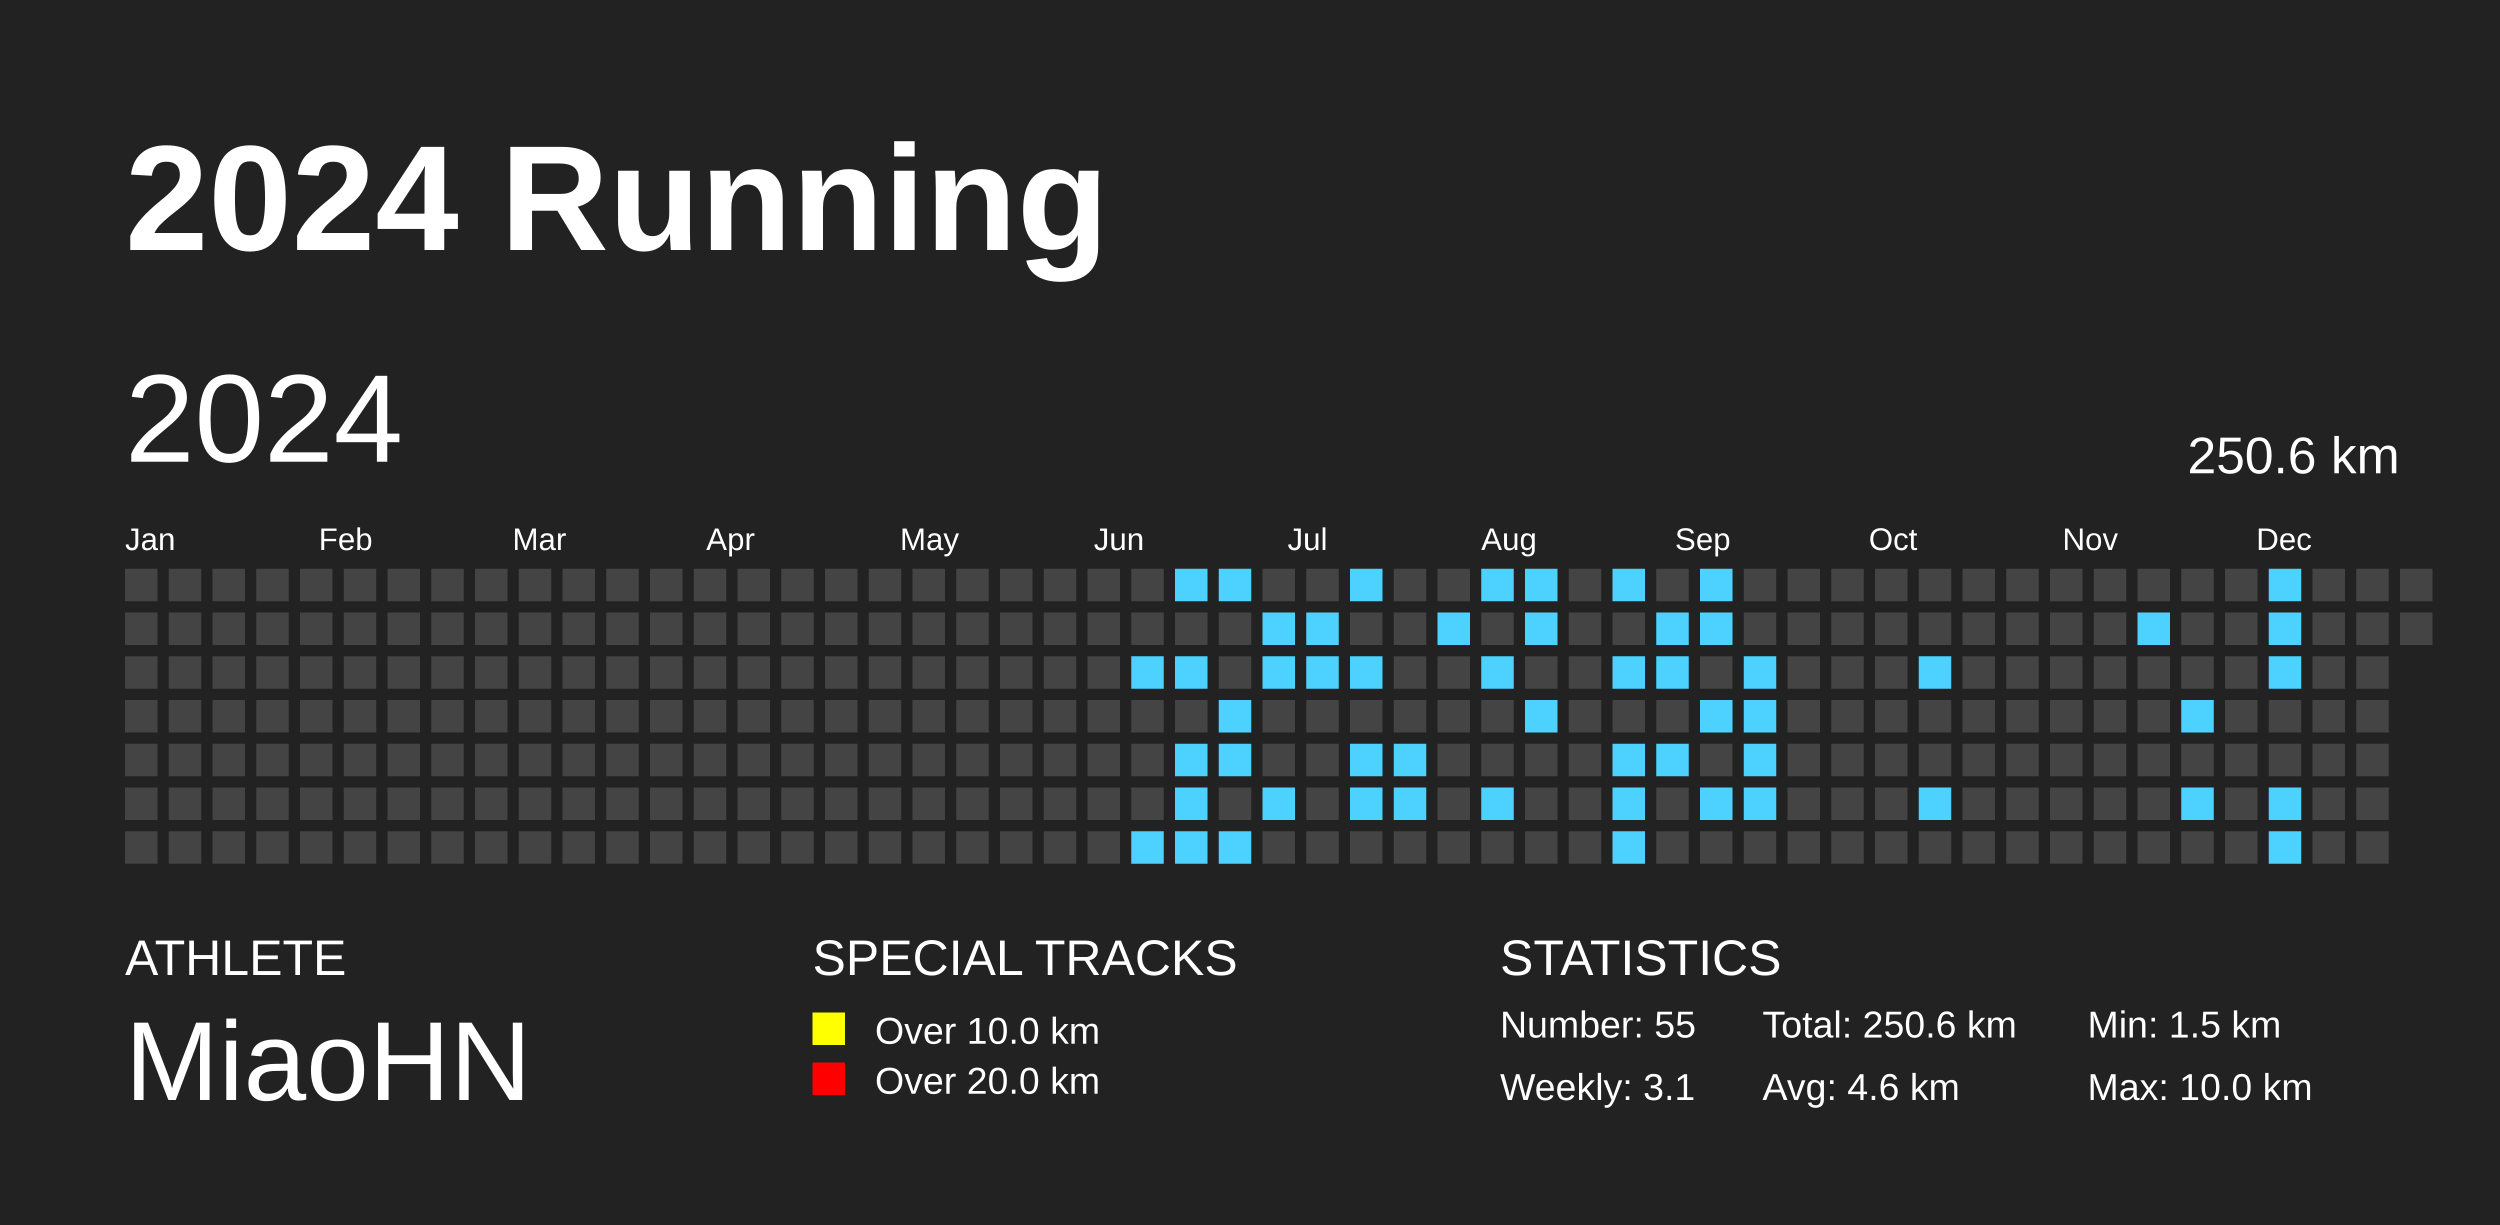
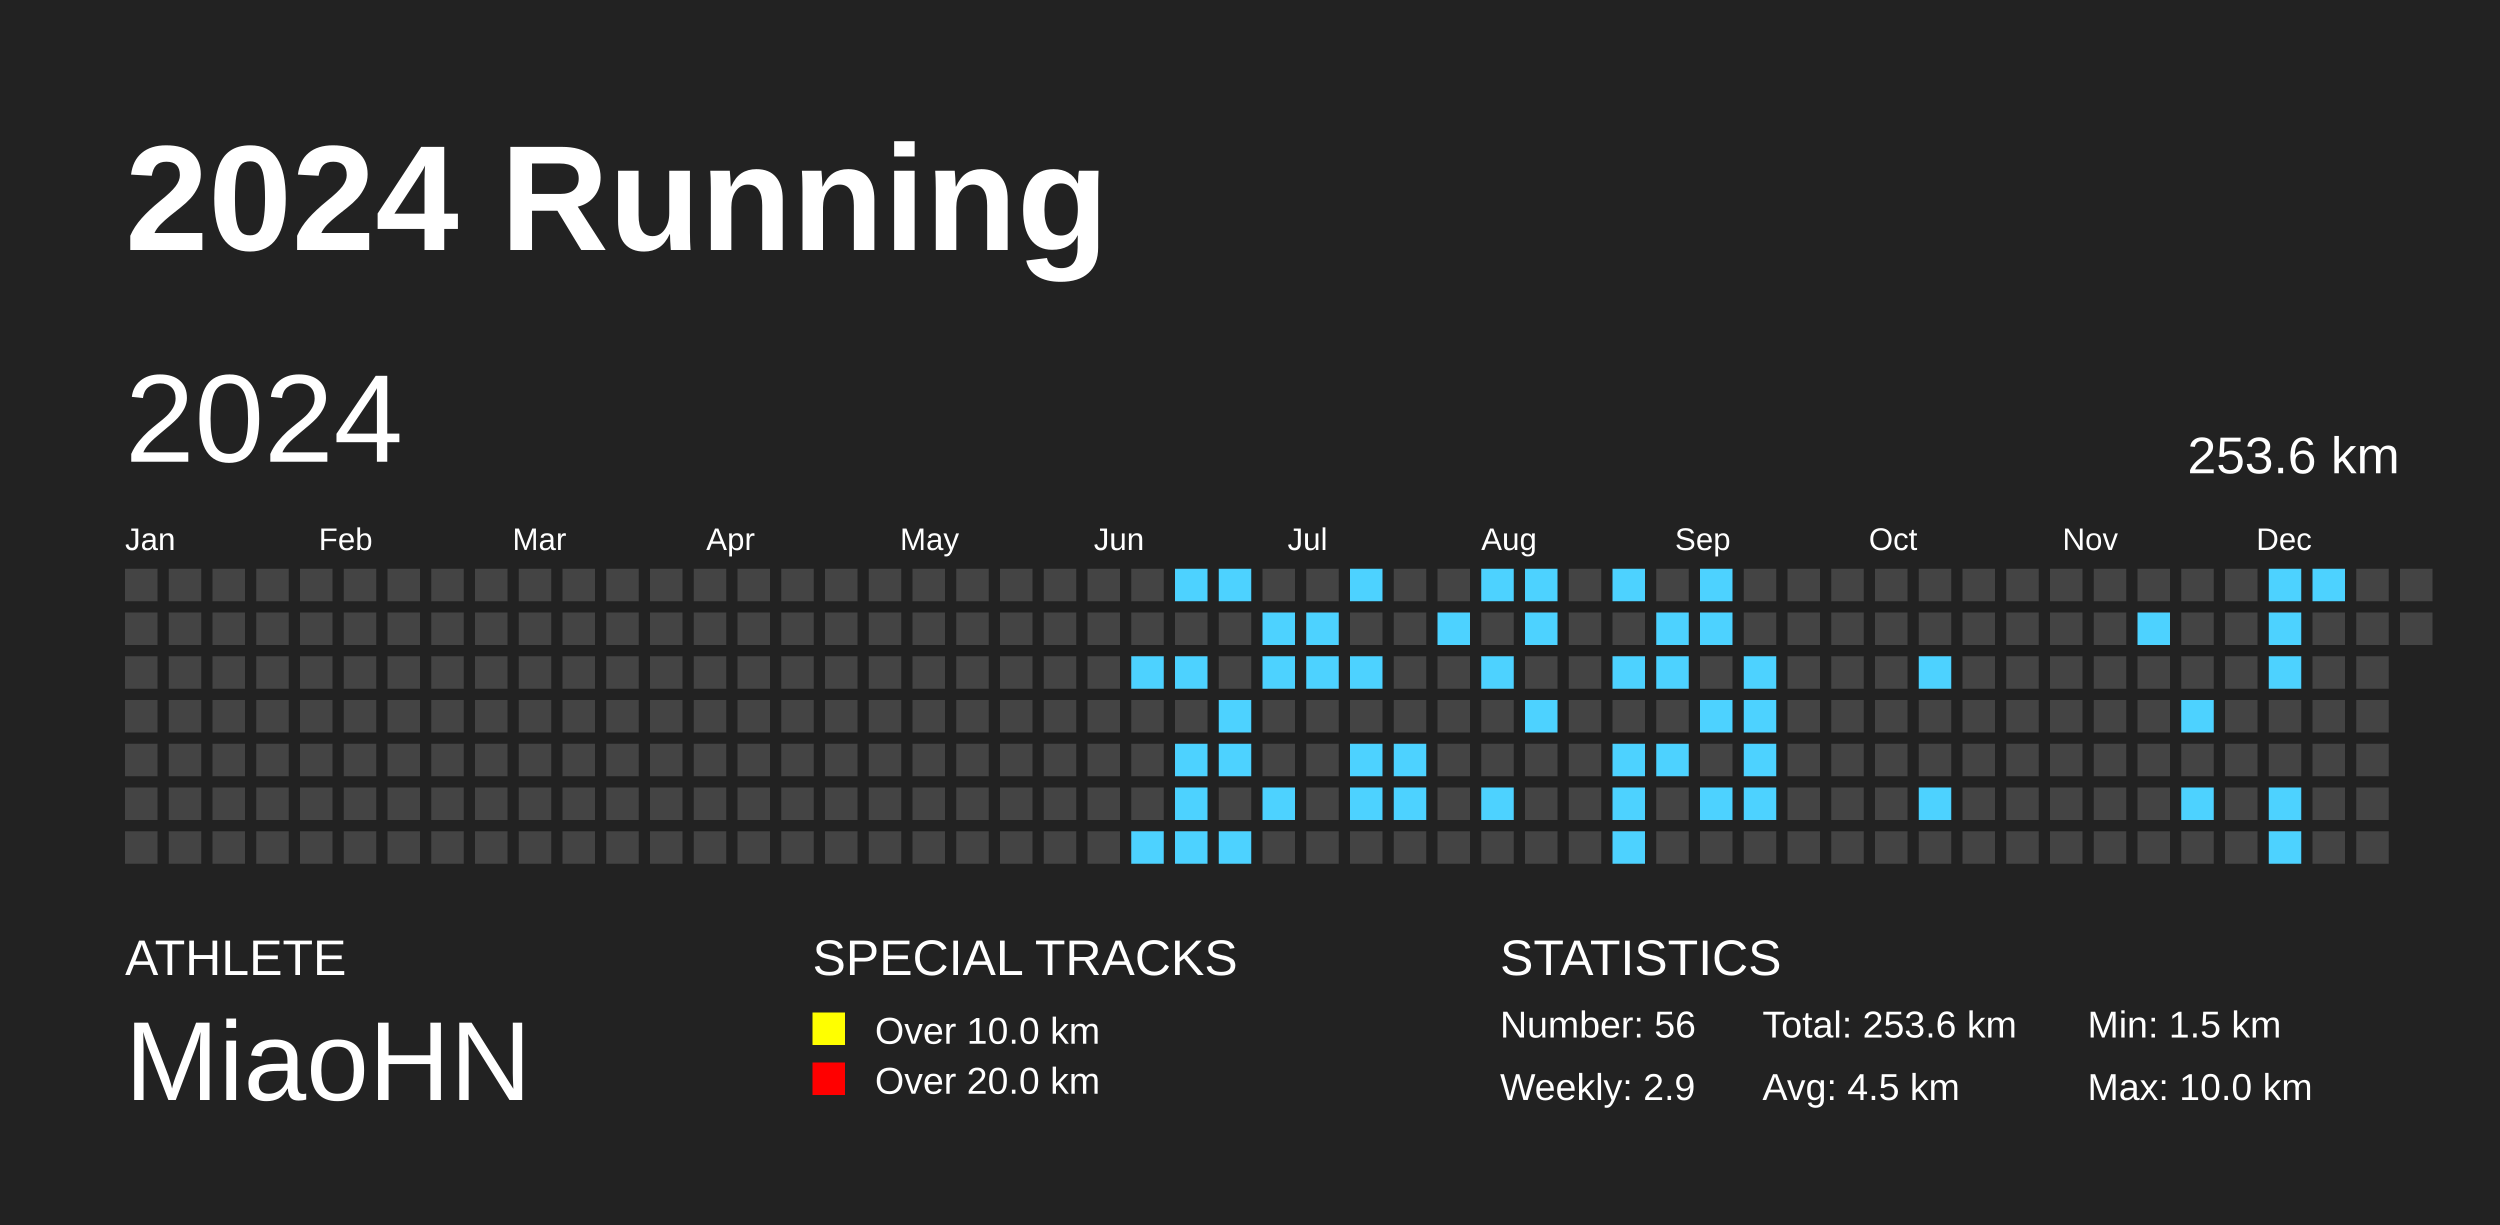
<svg xmlns="http://www.w3.org/2000/svg" baseProfile="full" height="98mm" version="1.1" viewBox="0,0,200,98" width="200mm">
  <defs />
  <rect fill="#222222" height="98" width="200" x="0" y="0" />
  <text fill="#FFFFFF" style="font-size:12px; font-family:Arial; font-weight:bold;" x="10" y="20">2024 Running</text>
  <text fill="#FFFFFF" style="font-size:4px; font-family:Arial" x="10" y="78">ATHLETE</text>
  <text fill="#FFFFFF" style="font-size:9px; font-family:Arial" x="10" y="88">MiaoHN</text>
  <text fill="#FFFFFF" style="font-size:4px; font-family:Arial" x="65" y="78">SPECIAL TRACKS</text>
  <rect fill="yellow" height="2.6" width="2.6" x="65" y="81" />
  <text fill="#FFFFFF" style="font-size:3px; font-family:Arial" x="70" y="83.5">Over 10.0 km</text>
  <rect fill="red" height="2.6" width="2.6" x="65" y="85" />
  <text fill="#FFFFFF" style="font-size:3px; font-family:Arial" x="70" y="87.5">Over 20.0 km</text>
  <text fill="#FFFFFF" style="font-size:4px; font-family:Arial" x="120" y="78">STATISTICS</text>
-   <text fill="#FFFFFF" style="font-size:3px; font-family:Arial" x="120" y="83">Number: 55</text>
-   <text fill="#FFFFFF" style="font-size:3px; font-family:Arial" x="120" y="88">Weekly: 3.1</text>
-   <text fill="#FFFFFF" style="font-size:3px; font-family:Arial" x="141" y="83">Total: 250.6 km</text>
-   <text fill="#FFFFFF" style="font-size:3px; font-family:Arial" x="141" y="88">Avg: 4.6 km</text>
+   <text fill="#FFFFFF" style="font-size:3px; font-family:Arial" x="120" y="83">Number: 56</text>
+   <text fill="#FFFFFF" style="font-size:3px; font-family:Arial" x="120" y="88">Weekly: 2.9</text>
+   <text fill="#FFFFFF" style="font-size:3px; font-family:Arial" x="141" y="83">Total: 253.6 km</text>
+   <text fill="#FFFFFF" style="font-size:3px; font-family:Arial" x="141" y="88">Avg: 4.5 km</text>
  <text fill="#FFFFFF" style="font-size:3px; font-family:Arial" x="167" y="83">Min: 1.5 km</text>
  <text fill="#FFFFFF" style="font-size:3px; font-family:Arial" x="167" y="88">Max: 10.0 km</text>
  <text dominant-baseline="hanging" fill="#FFFFFF" style="font-size:10.0px; font-family:Arial;" x="10" y="30">2024</text>
-   <text dominant-baseline="hanging" fill="#FFFFFF" style="font-size:4.125px; font-family:Arial;" x="175" y="35">250.6 km</text>
+   <text dominant-baseline="hanging" fill="#FFFFFF" style="font-size:4.125px; font-family:Arial;" x="175" y="35">253.6 km</text>
  <text fill="#FFFFFF" style="font-size:2.5px; font-family:Arial" x="10.0" y="44">Jan</text>
  <text fill="#FFFFFF" style="font-size:2.5px; font-family:Arial" x="25.5" y="44">Feb</text>
  <text fill="#FFFFFF" style="font-size:2.5px; font-family:Arial" x="41.0" y="44">Mar</text>
  <text fill="#FFFFFF" style="font-size:2.5px; font-family:Arial" x="56.5" y="44">Apr</text>
  <text fill="#FFFFFF" style="font-size:2.5px; font-family:Arial" x="72.0" y="44">May</text>
  <text fill="#FFFFFF" style="font-size:2.5px; font-family:Arial" x="87.5" y="44">Jun</text>
  <text fill="#FFFFFF" style="font-size:2.5px; font-family:Arial" x="103.0" y="44">Jul</text>
  <text fill="#FFFFFF" style="font-size:2.5px; font-family:Arial" x="118.5" y="44">Aug</text>
  <text fill="#FFFFFF" style="font-size:2.5px; font-family:Arial" x="134.0" y="44">Sep</text>
  <text fill="#FFFFFF" style="font-size:2.5px; font-family:Arial" x="149.5" y="44">Oct</text>
  <text fill="#FFFFFF" style="font-size:2.5px; font-family:Arial" x="165.0" y="44">Nov</text>
  <text fill="#FFFFFF" style="font-size:2.5px; font-family:Arial" x="180.5" y="44">Dec</text>
  <rect fill="#444444" height="2.6" width="2.6" x="10.0" y="45.5" />
  <rect fill="#444444" height="2.6" width="2.6" x="10.0" y="49.0" />
  <rect fill="#444444" height="2.6" width="2.6" x="10.0" y="52.5" />
  <rect fill="#444444" height="2.6" width="2.6" x="10.0" y="56.0" />
  <rect fill="#444444" height="2.6" width="2.6" x="10.0" y="59.5" />
  <rect fill="#444444" height="2.6" width="2.6" x="10.0" y="63.0" />
  <rect fill="#444444" height="2.6" width="2.6" x="10.0" y="66.5" />
  <rect fill="#444444" height="2.6" width="2.6" x="13.5" y="45.5" />
  <rect fill="#444444" height="2.6" width="2.6" x="13.5" y="49.0" />
  <rect fill="#444444" height="2.6" width="2.6" x="13.5" y="52.5" />
  <rect fill="#444444" height="2.6" width="2.6" x="13.5" y="56.0" />
  <rect fill="#444444" height="2.6" width="2.6" x="13.5" y="59.5" />
  <rect fill="#444444" height="2.6" width="2.6" x="13.5" y="63.0" />
  <rect fill="#444444" height="2.6" width="2.6" x="13.5" y="66.5" />
  <rect fill="#444444" height="2.6" width="2.6" x="17.0" y="45.5" />
  <rect fill="#444444" height="2.6" width="2.6" x="17.0" y="49.0" />
  <rect fill="#444444" height="2.6" width="2.6" x="17.0" y="52.5" />
  <rect fill="#444444" height="2.6" width="2.6" x="17.0" y="56.0" />
  <rect fill="#444444" height="2.6" width="2.6" x="17.0" y="59.5" />
  <rect fill="#444444" height="2.6" width="2.6" x="17.0" y="63.0" />
  <rect fill="#444444" height="2.6" width="2.6" x="17.0" y="66.5" />
  <rect fill="#444444" height="2.6" width="2.6" x="20.5" y="45.5" />
  <rect fill="#444444" height="2.6" width="2.6" x="20.5" y="49.0" />
  <rect fill="#444444" height="2.6" width="2.6" x="20.5" y="52.5" />
  <rect fill="#444444" height="2.6" width="2.6" x="20.5" y="56.0" />
  <rect fill="#444444" height="2.6" width="2.6" x="20.5" y="59.5" />
  <rect fill="#444444" height="2.6" width="2.6" x="20.5" y="63.0" />
  <rect fill="#444444" height="2.6" width="2.6" x="20.5" y="66.5" />
  <rect fill="#444444" height="2.6" width="2.6" x="24.0" y="45.5" />
  <rect fill="#444444" height="2.6" width="2.6" x="24.0" y="49.0" />
  <rect fill="#444444" height="2.6" width="2.6" x="24.0" y="52.5" />
  <rect fill="#444444" height="2.6" width="2.6" x="24.0" y="56.0" />
  <rect fill="#444444" height="2.6" width="2.6" x="24.0" y="59.5" />
  <rect fill="#444444" height="2.6" width="2.6" x="24.0" y="63.0" />
  <rect fill="#444444" height="2.6" width="2.6" x="24.0" y="66.5" />
  <rect fill="#444444" height="2.6" width="2.6" x="27.5" y="45.5" />
  <rect fill="#444444" height="2.6" width="2.6" x="27.5" y="49.0" />
  <rect fill="#444444" height="2.6" width="2.6" x="27.5" y="52.5" />
  <rect fill="#444444" height="2.6" width="2.6" x="27.5" y="56.0" />
  <rect fill="#444444" height="2.6" width="2.6" x="27.5" y="59.5" />
  <rect fill="#444444" height="2.6" width="2.6" x="27.5" y="63.0" />
  <rect fill="#444444" height="2.6" width="2.6" x="27.5" y="66.5" />
  <rect fill="#444444" height="2.6" width="2.6" x="31.0" y="45.5" />
  <rect fill="#444444" height="2.6" width="2.6" x="31.0" y="49.0" />
  <rect fill="#444444" height="2.6" width="2.6" x="31.0" y="52.5" />
  <rect fill="#444444" height="2.6" width="2.6" x="31.0" y="56.0" />
  <rect fill="#444444" height="2.6" width="2.6" x="31.0" y="59.5" />
  <rect fill="#444444" height="2.6" width="2.6" x="31.0" y="63.0" />
  <rect fill="#444444" height="2.6" width="2.6" x="31.0" y="66.5" />
  <rect fill="#444444" height="2.6" width="2.6" x="34.5" y="45.5" />
  <rect fill="#444444" height="2.6" width="2.6" x="34.5" y="49.0" />
  <rect fill="#444444" height="2.6" width="2.6" x="34.5" y="52.5" />
  <rect fill="#444444" height="2.6" width="2.6" x="34.5" y="56.0" />
  <rect fill="#444444" height="2.6" width="2.6" x="34.5" y="59.5" />
  <rect fill="#444444" height="2.6" width="2.6" x="34.5" y="63.0" />
  <rect fill="#444444" height="2.6" width="2.6" x="34.5" y="66.5" />
  <rect fill="#444444" height="2.6" width="2.6" x="38.0" y="45.5" />
  <rect fill="#444444" height="2.6" width="2.6" x="38.0" y="49.0" />
  <rect fill="#444444" height="2.6" width="2.6" x="38.0" y="52.5" />
  <rect fill="#444444" height="2.6" width="2.6" x="38.0" y="56.0" />
  <rect fill="#444444" height="2.6" width="2.6" x="38.0" y="59.5" />
  <rect fill="#444444" height="2.6" width="2.6" x="38.0" y="63.0" />
  <rect fill="#444444" height="2.6" width="2.6" x="38.0" y="66.5" />
  <rect fill="#444444" height="2.6" width="2.6" x="41.5" y="45.5" />
  <rect fill="#444444" height="2.6" width="2.6" x="41.5" y="49.0" />
  <rect fill="#444444" height="2.6" width="2.6" x="41.5" y="52.5" />
  <rect fill="#444444" height="2.6" width="2.6" x="41.5" y="56.0" />
  <rect fill="#444444" height="2.6" width="2.6" x="41.5" y="59.5" />
  <rect fill="#444444" height="2.6" width="2.6" x="41.5" y="63.0" />
  <rect fill="#444444" height="2.6" width="2.6" x="41.5" y="66.5" />
  <rect fill="#444444" height="2.6" width="2.6" x="45.0" y="45.5" />
  <rect fill="#444444" height="2.6" width="2.6" x="45.0" y="49.0" />
  <rect fill="#444444" height="2.6" width="2.6" x="45.0" y="52.5" />
  <rect fill="#444444" height="2.6" width="2.6" x="45.0" y="56.0" />
  <rect fill="#444444" height="2.6" width="2.6" x="45.0" y="59.5" />
  <rect fill="#444444" height="2.6" width="2.6" x="45.0" y="63.0" />
  <rect fill="#444444" height="2.6" width="2.6" x="45.0" y="66.5" />
  <rect fill="#444444" height="2.6" width="2.6" x="48.5" y="45.5" />
  <rect fill="#444444" height="2.6" width="2.6" x="48.5" y="49.0" />
  <rect fill="#444444" height="2.6" width="2.6" x="48.5" y="52.5" />
  <rect fill="#444444" height="2.6" width="2.6" x="48.5" y="56.0" />
  <rect fill="#444444" height="2.6" width="2.6" x="48.5" y="59.5" />
  <rect fill="#444444" height="2.6" width="2.6" x="48.5" y="63.0" />
  <rect fill="#444444" height="2.6" width="2.6" x="48.5" y="66.5" />
  <rect fill="#444444" height="2.6" width="2.6" x="52.0" y="45.5" />
  <rect fill="#444444" height="2.6" width="2.6" x="52.0" y="49.0" />
  <rect fill="#444444" height="2.6" width="2.6" x="52.0" y="52.5" />
  <rect fill="#444444" height="2.6" width="2.6" x="52.0" y="56.0" />
  <rect fill="#444444" height="2.6" width="2.6" x="52.0" y="59.5" />
  <rect fill="#444444" height="2.6" width="2.6" x="52.0" y="63.0" />
  <rect fill="#444444" height="2.6" width="2.6" x="52.0" y="66.5" />
  <rect fill="#444444" height="2.6" width="2.6" x="55.5" y="45.5" />
  <rect fill="#444444" height="2.6" width="2.6" x="55.5" y="49.0" />
  <rect fill="#444444" height="2.6" width="2.6" x="55.5" y="52.5" />
  <rect fill="#444444" height="2.6" width="2.6" x="55.5" y="56.0" />
  <rect fill="#444444" height="2.6" width="2.6" x="55.5" y="59.5" />
  <rect fill="#444444" height="2.6" width="2.6" x="55.5" y="63.0" />
  <rect fill="#444444" height="2.6" width="2.6" x="55.5" y="66.5" />
  <rect fill="#444444" height="2.6" width="2.6" x="59.0" y="45.5" />
  <rect fill="#444444" height="2.6" width="2.6" x="59.0" y="49.0" />
  <rect fill="#444444" height="2.6" width="2.6" x="59.0" y="52.5" />
  <rect fill="#444444" height="2.6" width="2.6" x="59.0" y="56.0" />
  <rect fill="#444444" height="2.6" width="2.6" x="59.0" y="59.5" />
  <rect fill="#444444" height="2.6" width="2.6" x="59.0" y="63.0" />
  <rect fill="#444444" height="2.6" width="2.6" x="59.0" y="66.5" />
  <rect fill="#444444" height="2.6" width="2.6" x="62.5" y="45.5" />
  <rect fill="#444444" height="2.6" width="2.6" x="62.5" y="49.0" />
  <rect fill="#444444" height="2.6" width="2.6" x="62.5" y="52.5" />
  <rect fill="#444444" height="2.6" width="2.6" x="62.5" y="56.0" />
  <rect fill="#444444" height="2.6" width="2.6" x="62.5" y="59.5" />
  <rect fill="#444444" height="2.6" width="2.6" x="62.5" y="63.0" />
  <rect fill="#444444" height="2.6" width="2.6" x="62.5" y="66.5" />
  <rect fill="#444444" height="2.6" width="2.6" x="66.0" y="45.5" />
  <rect fill="#444444" height="2.6" width="2.6" x="66.0" y="49.0" />
  <rect fill="#444444" height="2.6" width="2.6" x="66.0" y="52.5" />
  <rect fill="#444444" height="2.6" width="2.6" x="66.0" y="56.0" />
  <rect fill="#444444" height="2.6" width="2.6" x="66.0" y="59.5" />
  <rect fill="#444444" height="2.6" width="2.6" x="66.0" y="63.0" />
  <rect fill="#444444" height="2.6" width="2.6" x="66.0" y="66.5" />
  <rect fill="#444444" height="2.6" width="2.6" x="69.5" y="45.5" />
  <rect fill="#444444" height="2.6" width="2.6" x="69.5" y="49.0" />
  <rect fill="#444444" height="2.6" width="2.6" x="69.5" y="52.5" />
  <rect fill="#444444" height="2.6" width="2.6" x="69.5" y="56.0" />
  <rect fill="#444444" height="2.6" width="2.6" x="69.5" y="59.5" />
  <rect fill="#444444" height="2.6" width="2.6" x="69.5" y="63.0" />
  <rect fill="#444444" height="2.6" width="2.6" x="69.5" y="66.5" />
  <rect fill="#444444" height="2.6" width="2.6" x="73.0" y="45.5" />
  <rect fill="#444444" height="2.6" width="2.6" x="73.0" y="49.0" />
  <rect fill="#444444" height="2.6" width="2.6" x="73.0" y="52.5" />
  <rect fill="#444444" height="2.6" width="2.6" x="73.0" y="56.0" />
  <rect fill="#444444" height="2.6" width="2.6" x="73.0" y="59.5" />
  <rect fill="#444444" height="2.6" width="2.6" x="73.0" y="63.0" />
  <rect fill="#444444" height="2.6" width="2.6" x="73.0" y="66.5" />
  <rect fill="#444444" height="2.6" width="2.6" x="76.5" y="45.5" />
  <rect fill="#444444" height="2.6" width="2.6" x="76.5" y="49.0" />
  <rect fill="#444444" height="2.6" width="2.6" x="76.5" y="52.5" />
  <rect fill="#444444" height="2.6" width="2.6" x="76.5" y="56.0" />
  <rect fill="#444444" height="2.6" width="2.6" x="76.5" y="59.5" />
  <rect fill="#444444" height="2.6" width="2.6" x="76.5" y="63.0" />
  <rect fill="#444444" height="2.6" width="2.6" x="76.5" y="66.5" />
  <rect fill="#444444" height="2.6" width="2.6" x="80.0" y="45.5" />
  <rect fill="#444444" height="2.6" width="2.6" x="80.0" y="49.0" />
  <rect fill="#444444" height="2.6" width="2.6" x="80.0" y="52.5" />
  <rect fill="#444444" height="2.6" width="2.6" x="80.0" y="56.0" />
  <rect fill="#444444" height="2.6" width="2.6" x="80.0" y="59.5" />
  <rect fill="#444444" height="2.6" width="2.6" x="80.0" y="63.0" />
  <rect fill="#444444" height="2.6" width="2.6" x="80.0" y="66.5" />
  <rect fill="#444444" height="2.6" width="2.6" x="83.5" y="45.5" />
  <rect fill="#444444" height="2.6" width="2.6" x="83.5" y="49.0" />
  <rect fill="#444444" height="2.6" width="2.6" x="83.5" y="52.5" />
  <rect fill="#444444" height="2.6" width="2.6" x="83.5" y="56.0" />
  <rect fill="#444444" height="2.6" width="2.6" x="83.5" y="59.5" />
  <rect fill="#444444" height="2.6" width="2.6" x="83.5" y="63.0" />
  <rect fill="#444444" height="2.6" width="2.6" x="83.5" y="66.5" />
  <rect fill="#444444" height="2.6" width="2.6" x="87.0" y="45.5" />
  <rect fill="#444444" height="2.6" width="2.6" x="87.0" y="49.0" />
  <rect fill="#444444" height="2.6" width="2.6" x="87.0" y="52.5" />
  <rect fill="#444444" height="2.6" width="2.6" x="87.0" y="56.0" />
  <rect fill="#444444" height="2.6" width="2.6" x="87.0" y="59.5" />
  <rect fill="#444444" height="2.6" width="2.6" x="87.0" y="63.0" />
  <rect fill="#444444" height="2.6" width="2.6" x="87.0" y="66.5" />
  <rect fill="#444444" height="2.6" width="2.6" x="90.5" y="45.5" />
  <rect fill="#444444" height="2.6" width="2.6" x="90.5" y="49.0" />
  <rect fill="#4dd2ff" height="2.6" width="2.6" x="90.5" y="52.5" />
  <rect fill="#444444" height="2.6" width="2.6" x="90.5" y="56.0" />
  <rect fill="#444444" height="2.6" width="2.6" x="90.5" y="59.5" />
  <rect fill="#444444" height="2.6" width="2.6" x="90.5" y="63.0" />
  <rect fill="#4dd2ff" height="2.6" width="2.6" x="90.5" y="66.5" />
  <rect fill="#4dd2ff" height="2.6" width="2.6" x="94.0" y="45.5" />
  <rect fill="#444444" height="2.6" width="2.6" x="94.0" y="49.0" />
  <rect fill="#4dd2ff" height="2.6" width="2.6" x="94.0" y="52.5" />
  <rect fill="#444444" height="2.6" width="2.6" x="94.0" y="56.0" />
  <rect fill="#4dd2ff" height="2.6" width="2.6" x="94.0" y="59.5" />
  <rect fill="#4dd2ff" height="2.6" width="2.6" x="94.0" y="63.0" />
  <rect fill="#4dd2ff" height="2.6" width="2.6" x="94.0" y="66.5" />
  <rect fill="#4dd2ff" height="2.6" width="2.6" x="97.5" y="45.5" />
  <rect fill="#444444" height="2.6" width="2.6" x="97.5" y="49.0" />
  <rect fill="#444444" height="2.6" width="2.6" x="97.5" y="52.5" />
  <rect fill="#4dd2ff" height="2.6" width="2.6" x="97.5" y="56.0" />
  <rect fill="#4dd2ff" height="2.6" width="2.6" x="97.5" y="59.5" />
  <rect fill="#444444" height="2.6" width="2.6" x="97.5" y="63.0" />
  <rect fill="#4dd2ff" height="2.6" width="2.6" x="97.5" y="66.5" />
  <rect fill="#444444" height="2.6" width="2.6" x="101.0" y="45.5" />
  <rect fill="#4dd2ff" height="2.6" width="2.6" x="101.0" y="49.0" />
  <rect fill="#4dd2ff" height="2.6" width="2.6" x="101.0" y="52.5" />
  <rect fill="#444444" height="2.6" width="2.6" x="101.0" y="56.0" />
  <rect fill="#444444" height="2.6" width="2.6" x="101.0" y="59.5" />
  <rect fill="#4dd2ff" height="2.6" width="2.6" x="101.0" y="63.0" />
  <rect fill="#444444" height="2.6" width="2.6" x="101.0" y="66.5" />
  <rect fill="#444444" height="2.6" width="2.6" x="104.5" y="45.5" />
  <rect fill="#4dd2ff" height="2.6" width="2.6" x="104.5" y="49.0" />
  <rect fill="#4dd2ff" height="2.6" width="2.6" x="104.5" y="52.5" />
  <rect fill="#444444" height="2.6" width="2.6" x="104.5" y="56.0" />
  <rect fill="#444444" height="2.6" width="2.6" x="104.5" y="59.5" />
  <rect fill="#444444" height="2.6" width="2.6" x="104.5" y="63.0" />
  <rect fill="#444444" height="2.6" width="2.6" x="104.5" y="66.5" />
  <rect fill="#4dd2ff" height="2.6" width="2.6" x="108.0" y="45.5" />
  <rect fill="#444444" height="2.6" width="2.6" x="108.0" y="49.0" />
  <rect fill="#4dd2ff" height="2.6" width="2.6" x="108.0" y="52.5" />
  <rect fill="#444444" height="2.6" width="2.6" x="108.0" y="56.0" />
  <rect fill="#4dd2ff" height="2.6" width="2.6" x="108.0" y="59.5" />
  <rect fill="#4dd2ff" height="2.6" width="2.6" x="108.0" y="63.0" />
  <rect fill="#444444" height="2.6" width="2.6" x="108.0" y="66.5" />
  <rect fill="#444444" height="2.6" width="2.6" x="111.5" y="45.5" />
  <rect fill="#444444" height="2.6" width="2.6" x="111.5" y="49.0" />
  <rect fill="#444444" height="2.6" width="2.6" x="111.5" y="52.5" />
  <rect fill="#444444" height="2.6" width="2.6" x="111.5" y="56.0" />
  <rect fill="#4dd2ff" height="2.6" width="2.6" x="111.5" y="59.5" />
  <rect fill="#4dd2ff" height="2.6" width="2.6" x="111.5" y="63.0" />
  <rect fill="#444444" height="2.6" width="2.6" x="111.5" y="66.5" />
  <rect fill="#444444" height="2.6" width="2.6" x="115.0" y="45.5" />
  <rect fill="#4dd2ff" height="2.6" width="2.6" x="115.0" y="49.0" />
  <rect fill="#444444" height="2.6" width="2.6" x="115.0" y="52.5" />
  <rect fill="#444444" height="2.6" width="2.6" x="115.0" y="56.0" />
  <rect fill="#444444" height="2.6" width="2.6" x="115.0" y="59.5" />
  <rect fill="#444444" height="2.6" width="2.6" x="115.0" y="63.0" />
  <rect fill="#444444" height="2.6" width="2.6" x="115.0" y="66.5" />
  <rect fill="#4dd2ff" height="2.6" width="2.6" x="118.5" y="45.5" />
  <rect fill="#444444" height="2.6" width="2.6" x="118.5" y="49.0" />
  <rect fill="#4dd2ff" height="2.6" width="2.6" x="118.5" y="52.5" />
  <rect fill="#444444" height="2.6" width="2.6" x="118.5" y="56.0" />
  <rect fill="#444444" height="2.6" width="2.6" x="118.5" y="59.5" />
  <rect fill="#4dd2ff" height="2.6" width="2.6" x="118.5" y="63.0" />
  <rect fill="#444444" height="2.6" width="2.6" x="118.5" y="66.5" />
  <rect fill="#4dd2ff" height="2.6" width="2.6" x="122.0" y="45.5" />
  <rect fill="#4dd2ff" height="2.6" width="2.6" x="122.0" y="49.0" />
  <rect fill="#444444" height="2.6" width="2.6" x="122.0" y="52.5" />
  <rect fill="#4dd2ff" height="2.6" width="2.6" x="122.0" y="56.0" />
  <rect fill="#444444" height="2.6" width="2.6" x="122.0" y="59.5" />
  <rect fill="#444444" height="2.6" width="2.6" x="122.0" y="63.0" />
  <rect fill="#444444" height="2.6" width="2.6" x="122.0" y="66.5" />
  <rect fill="#444444" height="2.6" width="2.6" x="125.5" y="45.5" />
  <rect fill="#444444" height="2.6" width="2.6" x="125.5" y="49.0" />
  <rect fill="#444444" height="2.6" width="2.6" x="125.5" y="52.5" />
  <rect fill="#444444" height="2.6" width="2.6" x="125.5" y="56.0" />
  <rect fill="#444444" height="2.6" width="2.6" x="125.5" y="59.5" />
  <rect fill="#444444" height="2.6" width="2.6" x="125.5" y="63.0" />
  <rect fill="#444444" height="2.6" width="2.6" x="125.5" y="66.5" />
  <rect fill="#4dd2ff" height="2.6" width="2.6" x="129.0" y="45.5" />
  <rect fill="#444444" height="2.6" width="2.6" x="129.0" y="49.0" />
  <rect fill="#4dd2ff" height="2.6" width="2.6" x="129.0" y="52.5" />
  <rect fill="#444444" height="2.6" width="2.6" x="129.0" y="56.0" />
  <rect fill="#4dd2ff" height="2.6" width="2.6" x="129.0" y="59.5" />
  <rect fill="#4dd2ff" height="2.6" width="2.6" x="129.0" y="63.0" />
  <rect fill="#4dd2ff" height="2.6" width="2.6" x="129.0" y="66.5" />
  <rect fill="#444444" height="2.6" width="2.6" x="132.5" y="45.5" />
  <rect fill="#4dd2ff" height="2.6" width="2.6" x="132.5" y="49.0" />
  <rect fill="#4dd2ff" height="2.6" width="2.6" x="132.5" y="52.5" />
  <rect fill="#444444" height="2.6" width="2.6" x="132.5" y="56.0" />
  <rect fill="#4dd2ff" height="2.6" width="2.6" x="132.5" y="59.5" />
  <rect fill="#444444" height="2.6" width="2.6" x="132.5" y="63.0" />
  <rect fill="#444444" height="2.6" width="2.6" x="132.5" y="66.5" />
  <rect fill="#4dd2ff" height="2.6" width="2.6" x="136.0" y="45.5" />
  <rect fill="#4dd2ff" height="2.6" width="2.6" x="136.0" y="49.0" />
  <rect fill="#444444" height="2.6" width="2.6" x="136.0" y="52.5" />
  <rect fill="#4dd2ff" height="2.6" width="2.6" x="136.0" y="56.0" />
  <rect fill="#444444" height="2.6" width="2.6" x="136.0" y="59.5" />
  <rect fill="#4dd2ff" height="2.6" width="2.6" x="136.0" y="63.0" />
  <rect fill="#444444" height="2.6" width="2.6" x="136.0" y="66.5" />
  <rect fill="#444444" height="2.6" width="2.6" x="139.5" y="45.5" />
  <rect fill="#444444" height="2.6" width="2.6" x="139.5" y="49.0" />
  <rect fill="#4dd2ff" height="2.6" width="2.6" x="139.5" y="52.5" />
  <rect fill="#4dd2ff" height="2.6" width="2.6" x="139.5" y="56.0" />
  <rect fill="#4dd2ff" height="2.6" width="2.6" x="139.5" y="59.5" />
  <rect fill="#4dd2ff" height="2.6" width="2.6" x="139.5" y="63.0" />
  <rect fill="#444444" height="2.6" width="2.6" x="139.5" y="66.5" />
  <rect fill="#444444" height="2.6" width="2.6" x="143.0" y="45.5" />
  <rect fill="#444444" height="2.6" width="2.6" x="143.0" y="49.0" />
  <rect fill="#444444" height="2.6" width="2.6" x="143.0" y="52.5" />
  <rect fill="#444444" height="2.6" width="2.6" x="143.0" y="56.0" />
  <rect fill="#444444" height="2.6" width="2.6" x="143.0" y="59.5" />
  <rect fill="#444444" height="2.6" width="2.6" x="143.0" y="63.0" />
  <rect fill="#444444" height="2.6" width="2.6" x="143.0" y="66.5" />
  <rect fill="#444444" height="2.6" width="2.6" x="146.5" y="45.5" />
  <rect fill="#444444" height="2.6" width="2.6" x="146.5" y="49.0" />
  <rect fill="#444444" height="2.6" width="2.6" x="146.5" y="52.5" />
  <rect fill="#444444" height="2.6" width="2.6" x="146.5" y="56.0" />
  <rect fill="#444444" height="2.6" width="2.6" x="146.5" y="59.5" />
  <rect fill="#444444" height="2.6" width="2.6" x="146.5" y="63.0" />
  <rect fill="#444444" height="2.6" width="2.6" x="146.5" y="66.5" />
  <rect fill="#444444" height="2.6" width="2.6" x="150.0" y="45.5" />
  <rect fill="#444444" height="2.6" width="2.6" x="150.0" y="49.0" />
  <rect fill="#444444" height="2.6" width="2.6" x="150.0" y="52.5" />
  <rect fill="#444444" height="2.6" width="2.6" x="150.0" y="56.0" />
  <rect fill="#444444" height="2.6" width="2.6" x="150.0" y="59.5" />
  <rect fill="#444444" height="2.6" width="2.6" x="150.0" y="63.0" />
  <rect fill="#444444" height="2.6" width="2.6" x="150.0" y="66.5" />
  <rect fill="#444444" height="2.6" width="2.6" x="153.5" y="45.5" />
  <rect fill="#444444" height="2.6" width="2.6" x="153.5" y="49.0" />
  <rect fill="#4dd2ff" height="2.6" width="2.6" x="153.5" y="52.5" />
  <rect fill="#444444" height="2.6" width="2.6" x="153.5" y="56.0" />
  <rect fill="#444444" height="2.6" width="2.6" x="153.5" y="59.5" />
  <rect fill="#4dd2ff" height="2.6" width="2.6" x="153.5" y="63.0" />
  <rect fill="#444444" height="2.6" width="2.6" x="153.5" y="66.5" />
  <rect fill="#444444" height="2.6" width="2.6" x="157.0" y="45.5" />
  <rect fill="#444444" height="2.6" width="2.6" x="157.0" y="49.0" />
  <rect fill="#444444" height="2.6" width="2.6" x="157.0" y="52.5" />
  <rect fill="#444444" height="2.6" width="2.6" x="157.0" y="56.0" />
  <rect fill="#444444" height="2.6" width="2.6" x="157.0" y="59.5" />
  <rect fill="#444444" height="2.6" width="2.6" x="157.0" y="63.0" />
  <rect fill="#444444" height="2.6" width="2.6" x="157.0" y="66.5" />
  <rect fill="#444444" height="2.6" width="2.6" x="160.5" y="45.5" />
  <rect fill="#444444" height="2.6" width="2.6" x="160.5" y="49.0" />
  <rect fill="#444444" height="2.6" width="2.6" x="160.5" y="52.5" />
  <rect fill="#444444" height="2.6" width="2.6" x="160.5" y="56.0" />
  <rect fill="#444444" height="2.6" width="2.6" x="160.5" y="59.5" />
  <rect fill="#444444" height="2.6" width="2.6" x="160.5" y="63.0" />
  <rect fill="#444444" height="2.6" width="2.6" x="160.5" y="66.5" />
  <rect fill="#444444" height="2.6" width="2.6" x="164.0" y="45.5" />
  <rect fill="#444444" height="2.6" width="2.6" x="164.0" y="49.0" />
  <rect fill="#444444" height="2.6" width="2.6" x="164.0" y="52.5" />
  <rect fill="#444444" height="2.6" width="2.6" x="164.0" y="56.0" />
  <rect fill="#444444" height="2.6" width="2.6" x="164.0" y="59.5" />
  <rect fill="#444444" height="2.6" width="2.6" x="164.0" y="63.0" />
  <rect fill="#444444" height="2.6" width="2.6" x="164.0" y="66.5" />
  <rect fill="#444444" height="2.6" width="2.6" x="167.5" y="45.5" />
  <rect fill="#444444" height="2.6" width="2.6" x="167.5" y="49.0" />
  <rect fill="#444444" height="2.6" width="2.6" x="167.5" y="52.5" />
  <rect fill="#444444" height="2.6" width="2.6" x="167.5" y="56.0" />
  <rect fill="#444444" height="2.6" width="2.6" x="167.5" y="59.5" />
  <rect fill="#444444" height="2.6" width="2.6" x="167.5" y="63.0" />
  <rect fill="#444444" height="2.6" width="2.6" x="167.5" y="66.5" />
  <rect fill="#444444" height="2.6" width="2.6" x="171.0" y="45.5" />
  <rect fill="#4dd2ff" height="2.6" width="2.6" x="171.0" y="49.0" />
  <rect fill="#444444" height="2.6" width="2.6" x="171.0" y="52.5" />
  <rect fill="#444444" height="2.6" width="2.6" x="171.0" y="56.0" />
  <rect fill="#444444" height="2.6" width="2.6" x="171.0" y="59.5" />
  <rect fill="#444444" height="2.6" width="2.6" x="171.0" y="63.0" />
  <rect fill="#444444" height="2.6" width="2.6" x="171.0" y="66.5" />
  <rect fill="#444444" height="2.6" width="2.6" x="174.5" y="45.5" />
  <rect fill="#444444" height="2.6" width="2.6" x="174.5" y="49.0" />
  <rect fill="#444444" height="2.6" width="2.6" x="174.5" y="52.5" />
  <rect fill="#4dd2ff" height="2.6" width="2.6" x="174.5" y="56.0" />
  <rect fill="#444444" height="2.6" width="2.6" x="174.5" y="59.5" />
  <rect fill="#4dd2ff" height="2.6" width="2.6" x="174.5" y="63.0" />
  <rect fill="#444444" height="2.6" width="2.6" x="174.5" y="66.5" />
  <rect fill="#444444" height="2.6" width="2.6" x="178.0" y="45.5" />
  <rect fill="#444444" height="2.6" width="2.6" x="178.0" y="49.0" />
  <rect fill="#444444" height="2.6" width="2.6" x="178.0" y="52.5" />
  <rect fill="#444444" height="2.6" width="2.6" x="178.0" y="56.0" />
  <rect fill="#444444" height="2.6" width="2.6" x="178.0" y="59.5" />
  <rect fill="#444444" height="2.6" width="2.6" x="178.0" y="63.0" />
  <rect fill="#444444" height="2.6" width="2.6" x="178.0" y="66.5" />
  <rect fill="#4dd2ff" height="2.6" width="2.6" x="181.5" y="45.5" />
  <rect fill="#4dd2ff" height="2.6" width="2.6" x="181.5" y="49.0" />
  <rect fill="#4dd2ff" height="2.6" width="2.6" x="181.5" y="52.5" />
  <rect fill="#444444" height="2.6" width="2.6" x="181.5" y="56.0" />
  <rect fill="#444444" height="2.6" width="2.6" x="181.5" y="59.5" />
  <rect fill="#4dd2ff" height="2.6" width="2.6" x="181.5" y="63.0" />
  <rect fill="#4dd2ff" height="2.6" width="2.6" x="181.5" y="66.5" />
-   <rect fill="#444444" height="2.6" width="2.6" x="185.0" y="45.5" />
+   <rect fill="#4dd2ff" height="2.6" width="2.6" x="185.0" y="45.5" />
  <rect fill="#444444" height="2.6" width="2.6" x="185.0" y="49.0" />
  <rect fill="#444444" height="2.6" width="2.6" x="185.0" y="52.5" />
  <rect fill="#444444" height="2.6" width="2.6" x="185.0" y="56.0" />
  <rect fill="#444444" height="2.6" width="2.6" x="185.0" y="59.5" />
  <rect fill="#444444" height="2.6" width="2.6" x="185.0" y="63.0" />
  <rect fill="#444444" height="2.6" width="2.6" x="185.0" y="66.5" />
  <rect fill="#444444" height="2.6" width="2.6" x="188.5" y="45.5" />
  <rect fill="#444444" height="2.6" width="2.6" x="188.5" y="49.0" />
  <rect fill="#444444" height="2.6" width="2.6" x="188.5" y="52.5" />
  <rect fill="#444444" height="2.6" width="2.6" x="188.5" y="56.0" />
  <rect fill="#444444" height="2.6" width="2.6" x="188.5" y="59.5" />
  <rect fill="#444444" height="2.6" width="2.6" x="188.5" y="63.0" />
  <rect fill="#444444" height="2.6" width="2.6" x="188.5" y="66.5" />
  <rect fill="#444444" height="2.6" width="2.6" x="192.0" y="45.5" />
  <rect fill="#444444" height="2.6" width="2.6" x="192.0" y="49.0" />
</svg>
